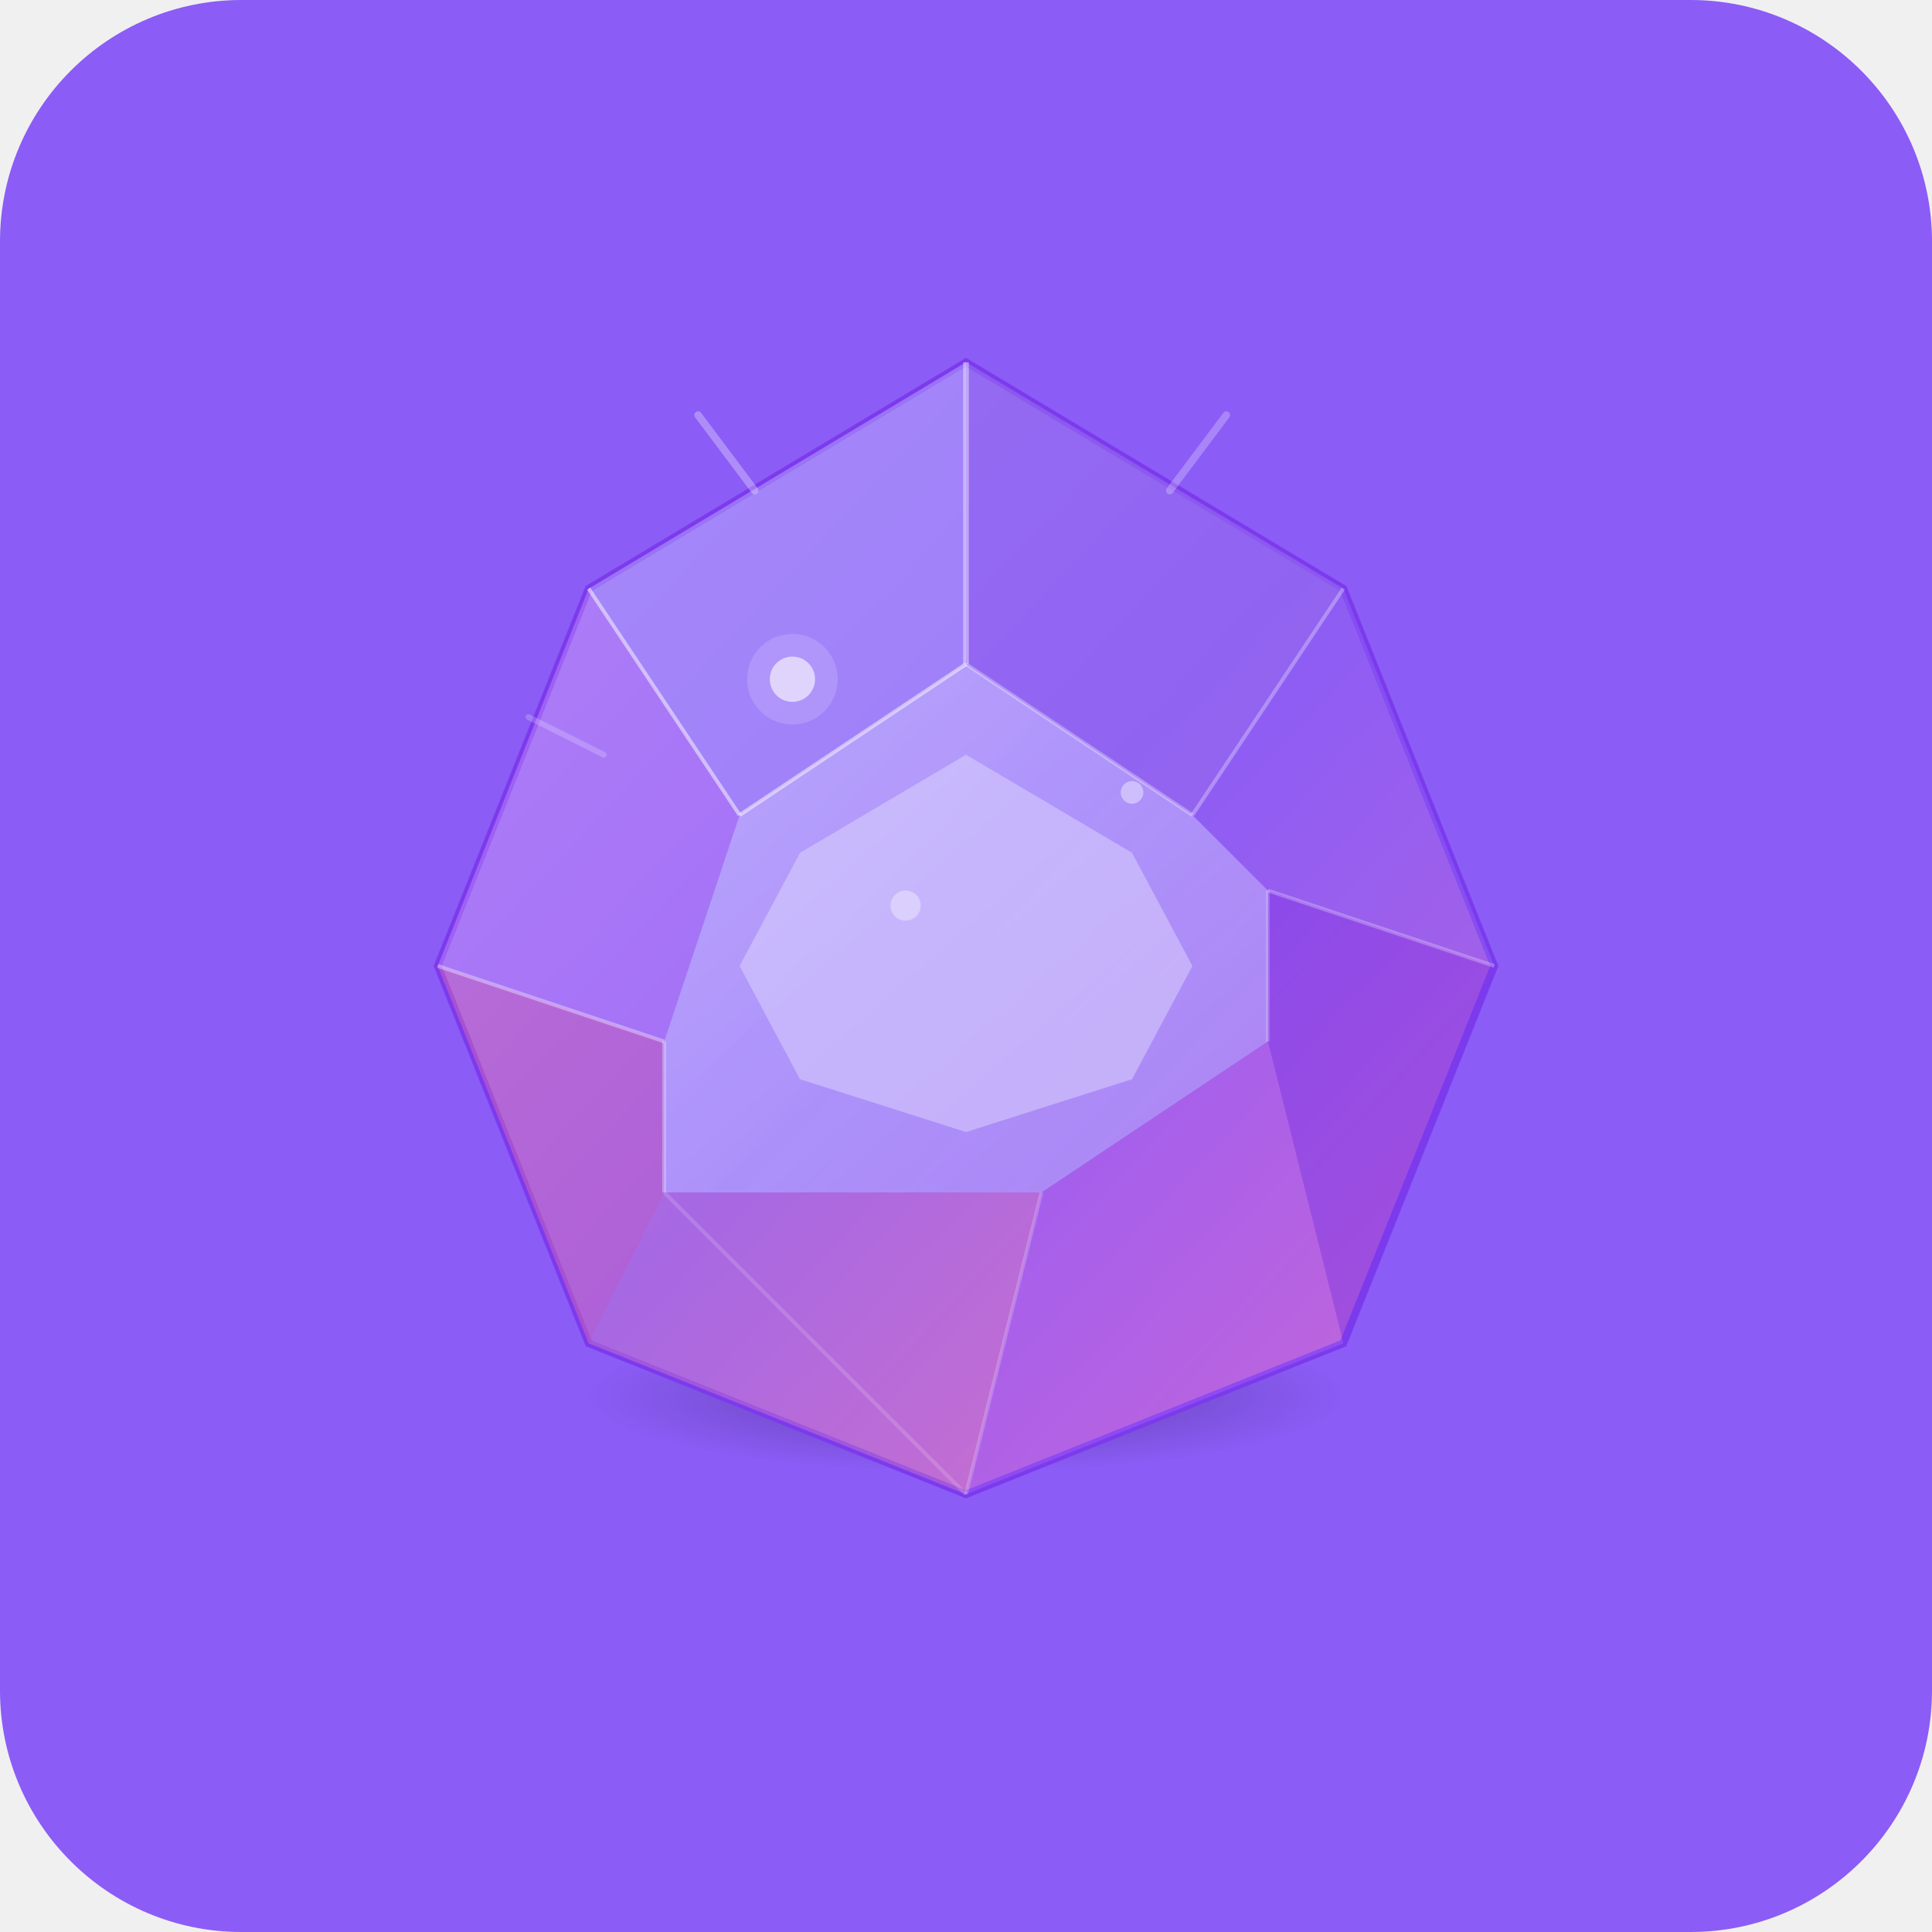
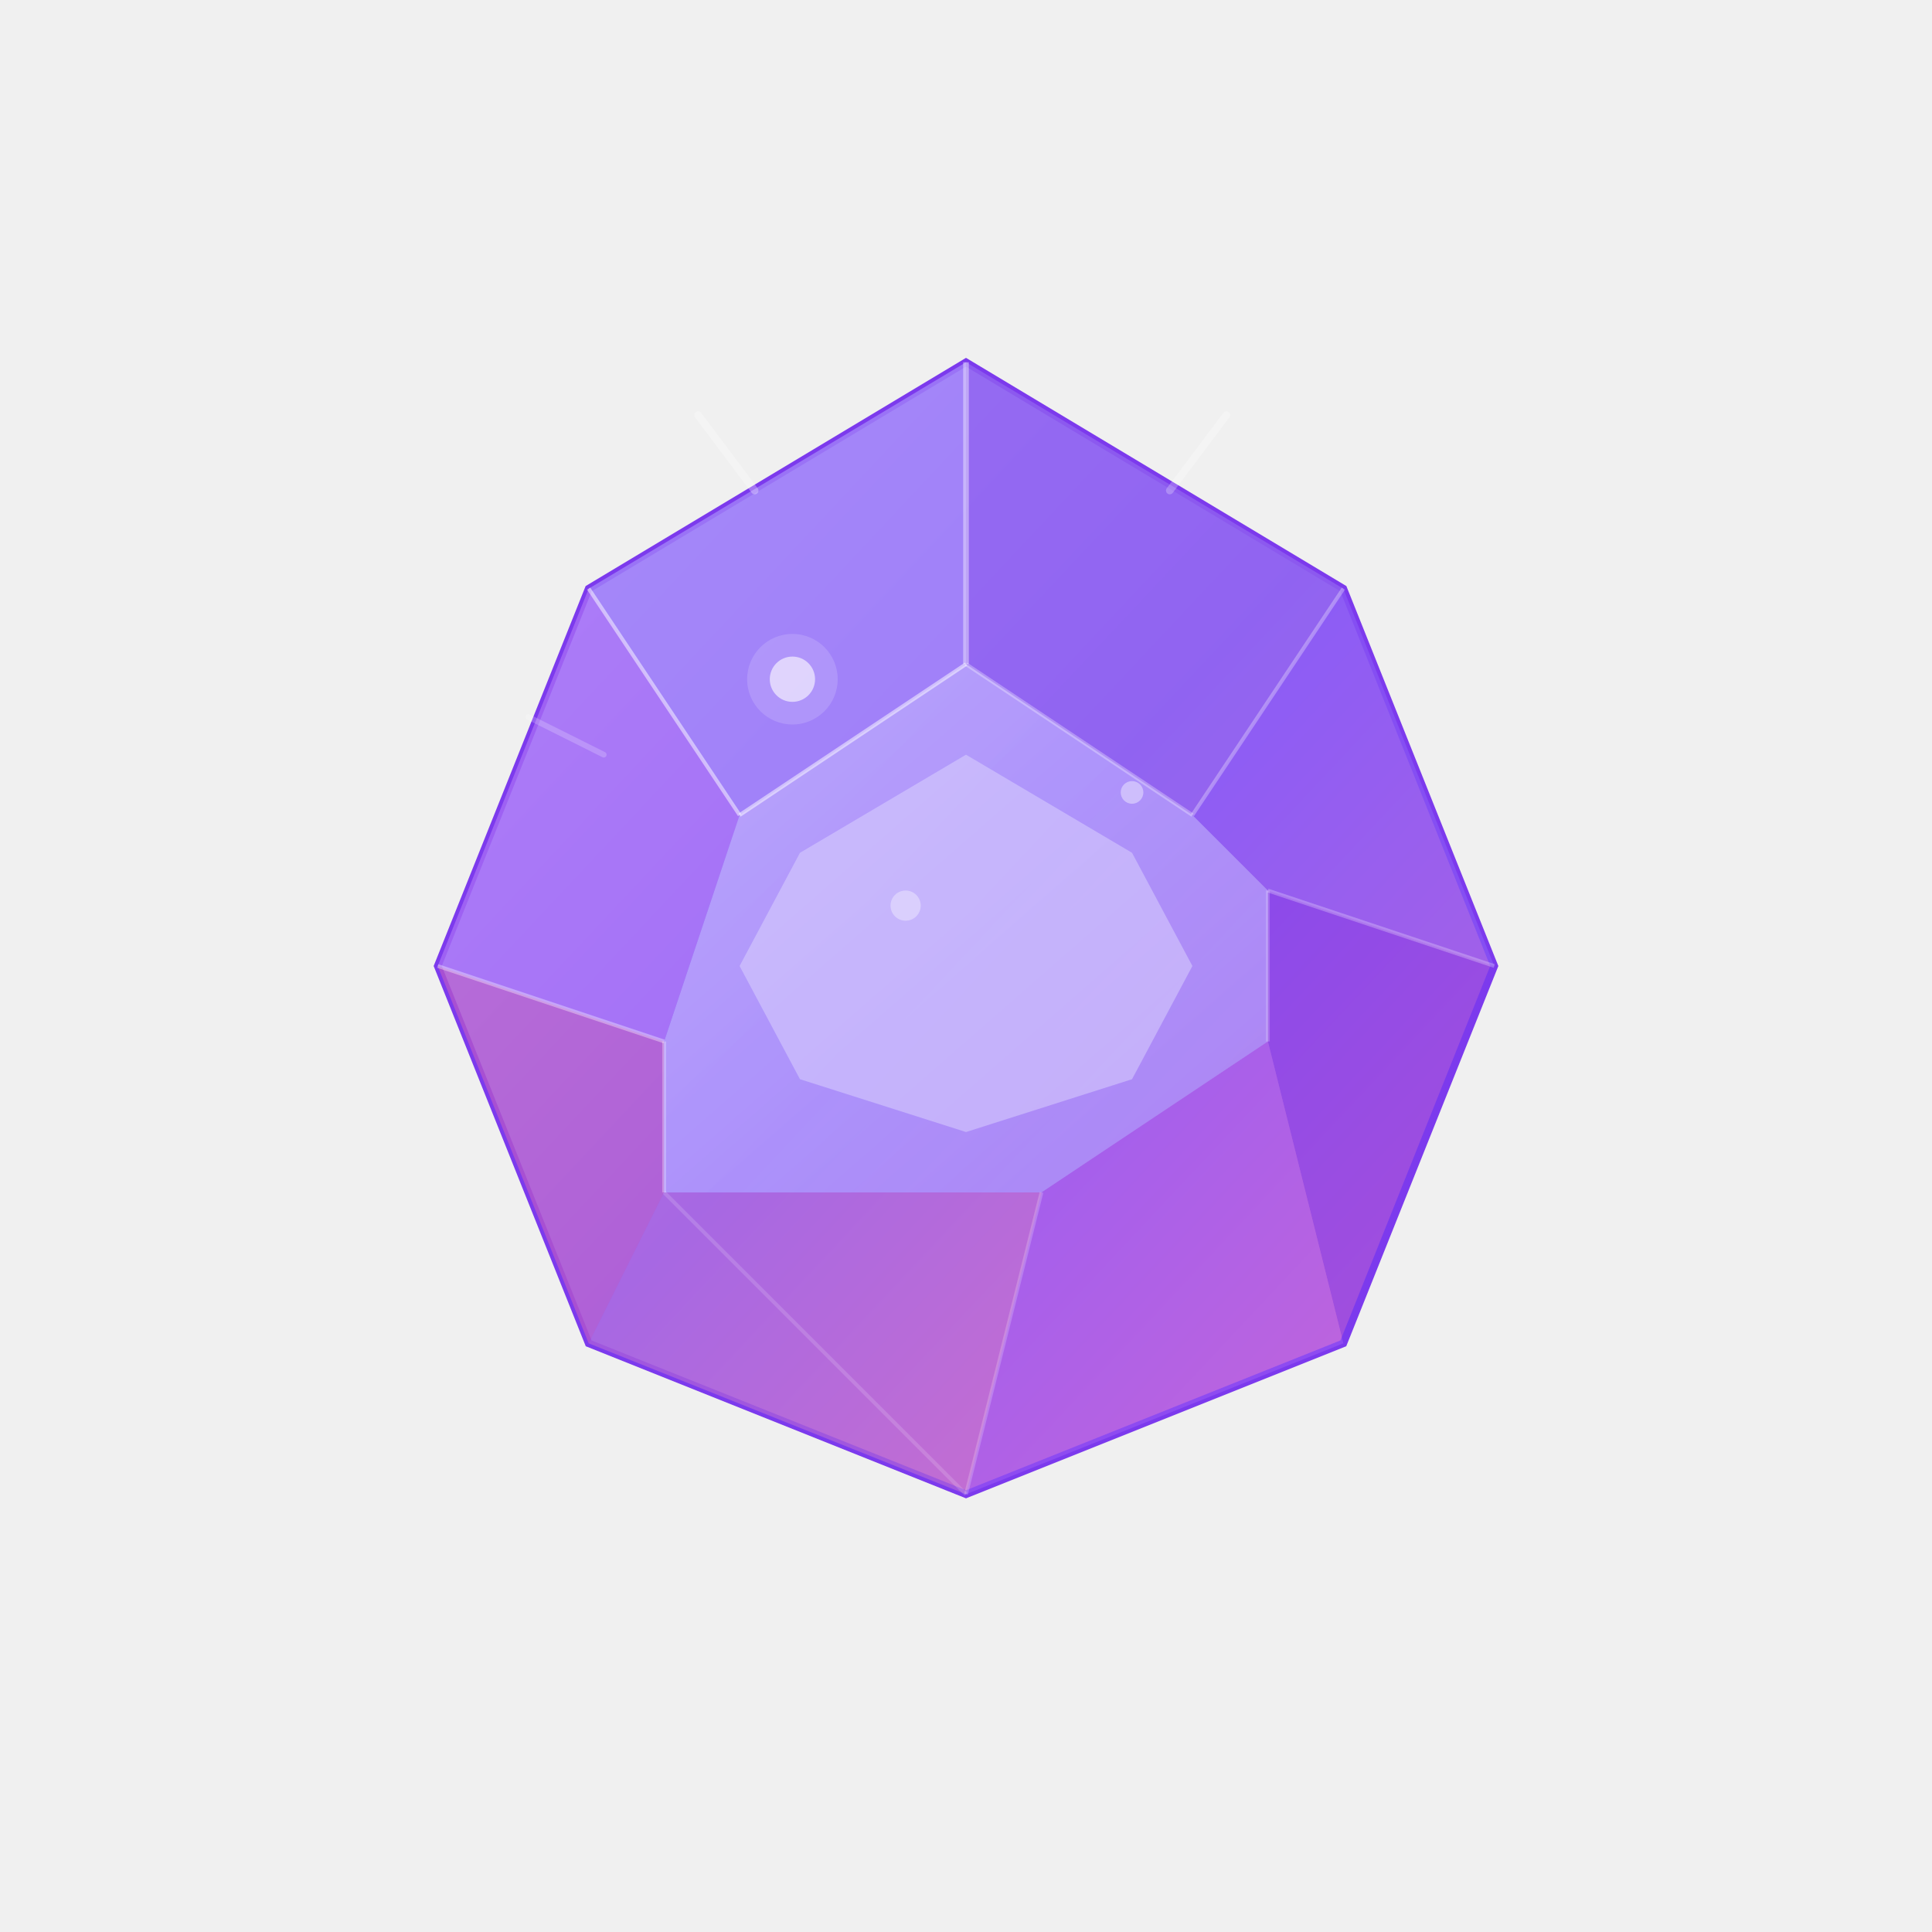
<svg xmlns="http://www.w3.org/2000/svg" viewBox="0 0 512 512">
  <defs>
    <linearGradient id="gemGrad" x1="0" y1="0" x2="1" y2="1">
      <stop offset="0%" stop-color="#a78bfa" />
      <stop offset="50%" stop-color="#8b5cf6" />
      <stop offset="100%" stop-color="#f472b6" />
    </linearGradient>
    <linearGradient id="tableGrad" x1="0" y1="0" x2="1" y2="1">
      <stop offset="0%" stop-color="#c4b5fd" />
      <stop offset="100%" stop-color="#a78bfa" />
    </linearGradient>
-     <radialGradient id="shadow" cx="0.5" cy="0.5" r="0.5">
-       <stop offset="0%" stop-color="#000000" stop-opacity="0.3" />
-       <stop offset="100%" stop-color="#000000" stop-opacity="0" />
-     </radialGradient>
  </defs>
-   <rect width="512" height="512" rx="64" fill="#8b5cf6" />
-   <ellipse cx="256" cy="370" rx="100" ry="20" fill="url(#shadow)" />
  <polygon points="256,96 356,156 396,256 356,356 256,396 156,356 116,256 156,156" fill="url(#gemGrad)" stroke="#7c3aed" stroke-width="2" />
  <polygon points="256,96 156,156 196,216 256,176" fill="#a78bfa" opacity="0.7" />
  <polygon points="256,96 356,156 316,216 256,176" fill="#9366f0" opacity="0.7" />
  <polygon points="356,156 396,256 336,236 316,216" fill="#8b5cf6" opacity="0.6" />
  <polygon points="396,256 356,356 336,276 336,236" fill="#7c3aed" opacity="0.6" />
  <polygon points="356,356 256,396 276,316 336,276" fill="#9f5cf6" opacity="0.5" />
  <polygon points="256,396 156,356 176,316 276,316" fill="#c474d0" opacity="0.5" />
  <polygon points="156,356 116,256 176,276 176,316" fill="#d466b8" opacity="0.5" />
  <polygon points="116,256 156,156 196,216 176,276" fill="#b47cf6" opacity="0.6" />
  <polygon points="256,176 316,216 336,236 336,276 276,316 176,316 176,276 196,216" fill="url(#tableGrad)" opacity="0.8" />
  <polygon points="256,200 300,226 316,256 300,286 256,300 212,286 196,256 212,226" fill="#ddd6fe" opacity="0.5" />
  <line x1="256" y1="96" x2="256" y2="176" stroke="white" stroke-width="1.5" opacity="0.4" />
  <line x1="256" y1="176" x2="316" y2="216" stroke="white" stroke-width="1" opacity="0.3" />
  <line x1="256" y1="176" x2="196" y2="216" stroke="white" stroke-width="1" opacity="0.5" />
  <line x1="356" y1="156" x2="316" y2="216" stroke="white" stroke-width="1" opacity="0.3" />
  <line x1="156" y1="156" x2="196" y2="216" stroke="white" stroke-width="1" opacity="0.5" />
  <line x1="396" y1="256" x2="336" y2="236" stroke="white" stroke-width="1" opacity="0.25" />
  <line x1="116" y1="256" x2="176" y2="276" stroke="white" stroke-width="1" opacity="0.35" />
  <line x1="336" y1="236" x2="336" y2="276" stroke="white" stroke-width="1" opacity="0.2" />
  <line x1="176" y1="276" x2="176" y2="316" stroke="white" stroke-width="1" opacity="0.3" />
  <line x1="256" y1="396" x2="276" y2="316" stroke="white" stroke-width="1" opacity="0.2" />
  <line x1="256" y1="396" x2="176" y2="316" stroke="white" stroke-width="1" opacity="0.15" />
  <circle cx="210" cy="180" r="6" fill="white" opacity="0.6" />
  <circle cx="210" cy="180" r="12" fill="white" opacity="0.15" />
  <circle cx="300" cy="210" r="3" fill="white" opacity="0.4" />
  <circle cx="240" cy="240" r="4" fill="white" opacity="0.35" />
  <line x1="200" y1="130" x2="185" y2="110" stroke="white" stroke-width="2" opacity="0.3" stroke-linecap="round" />
  <line x1="310" y1="130" x2="325" y2="110" stroke="white" stroke-width="2" opacity="0.25" stroke-linecap="round" />
  <line x1="160" y1="200" x2="140" y2="190" stroke="white" stroke-width="1.5" opacity="0.2" stroke-linecap="round" />
</svg>
